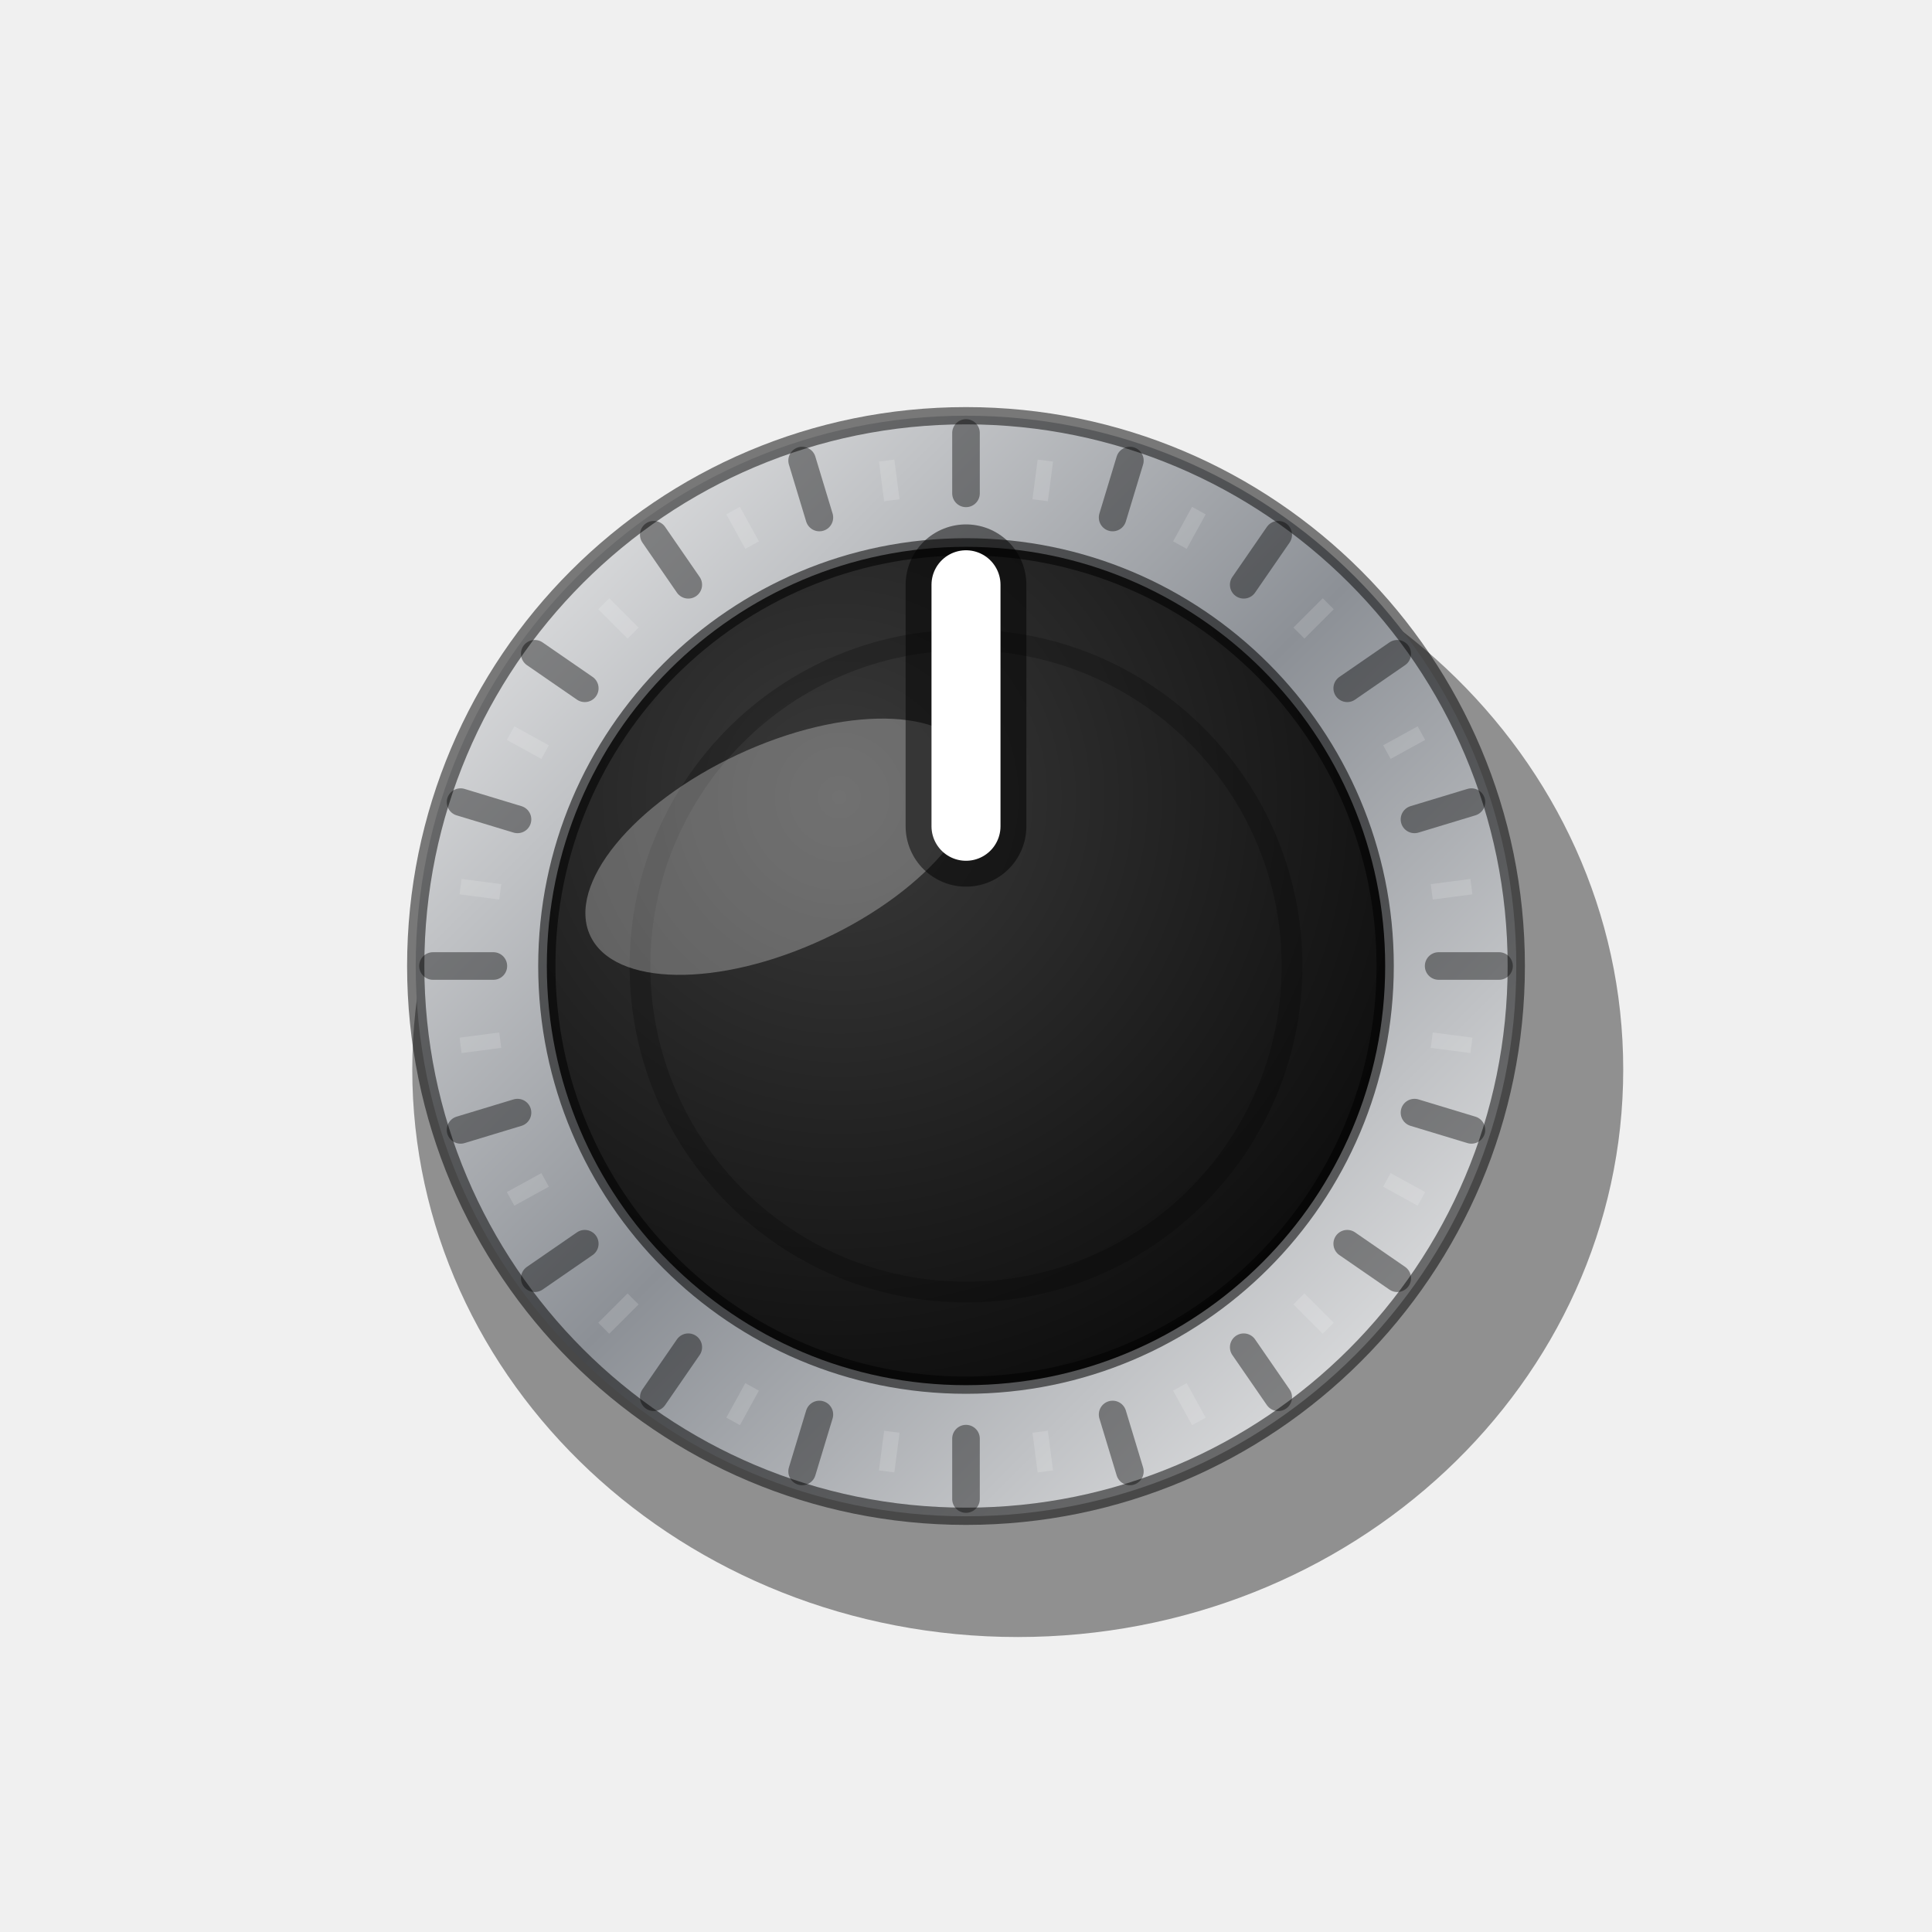
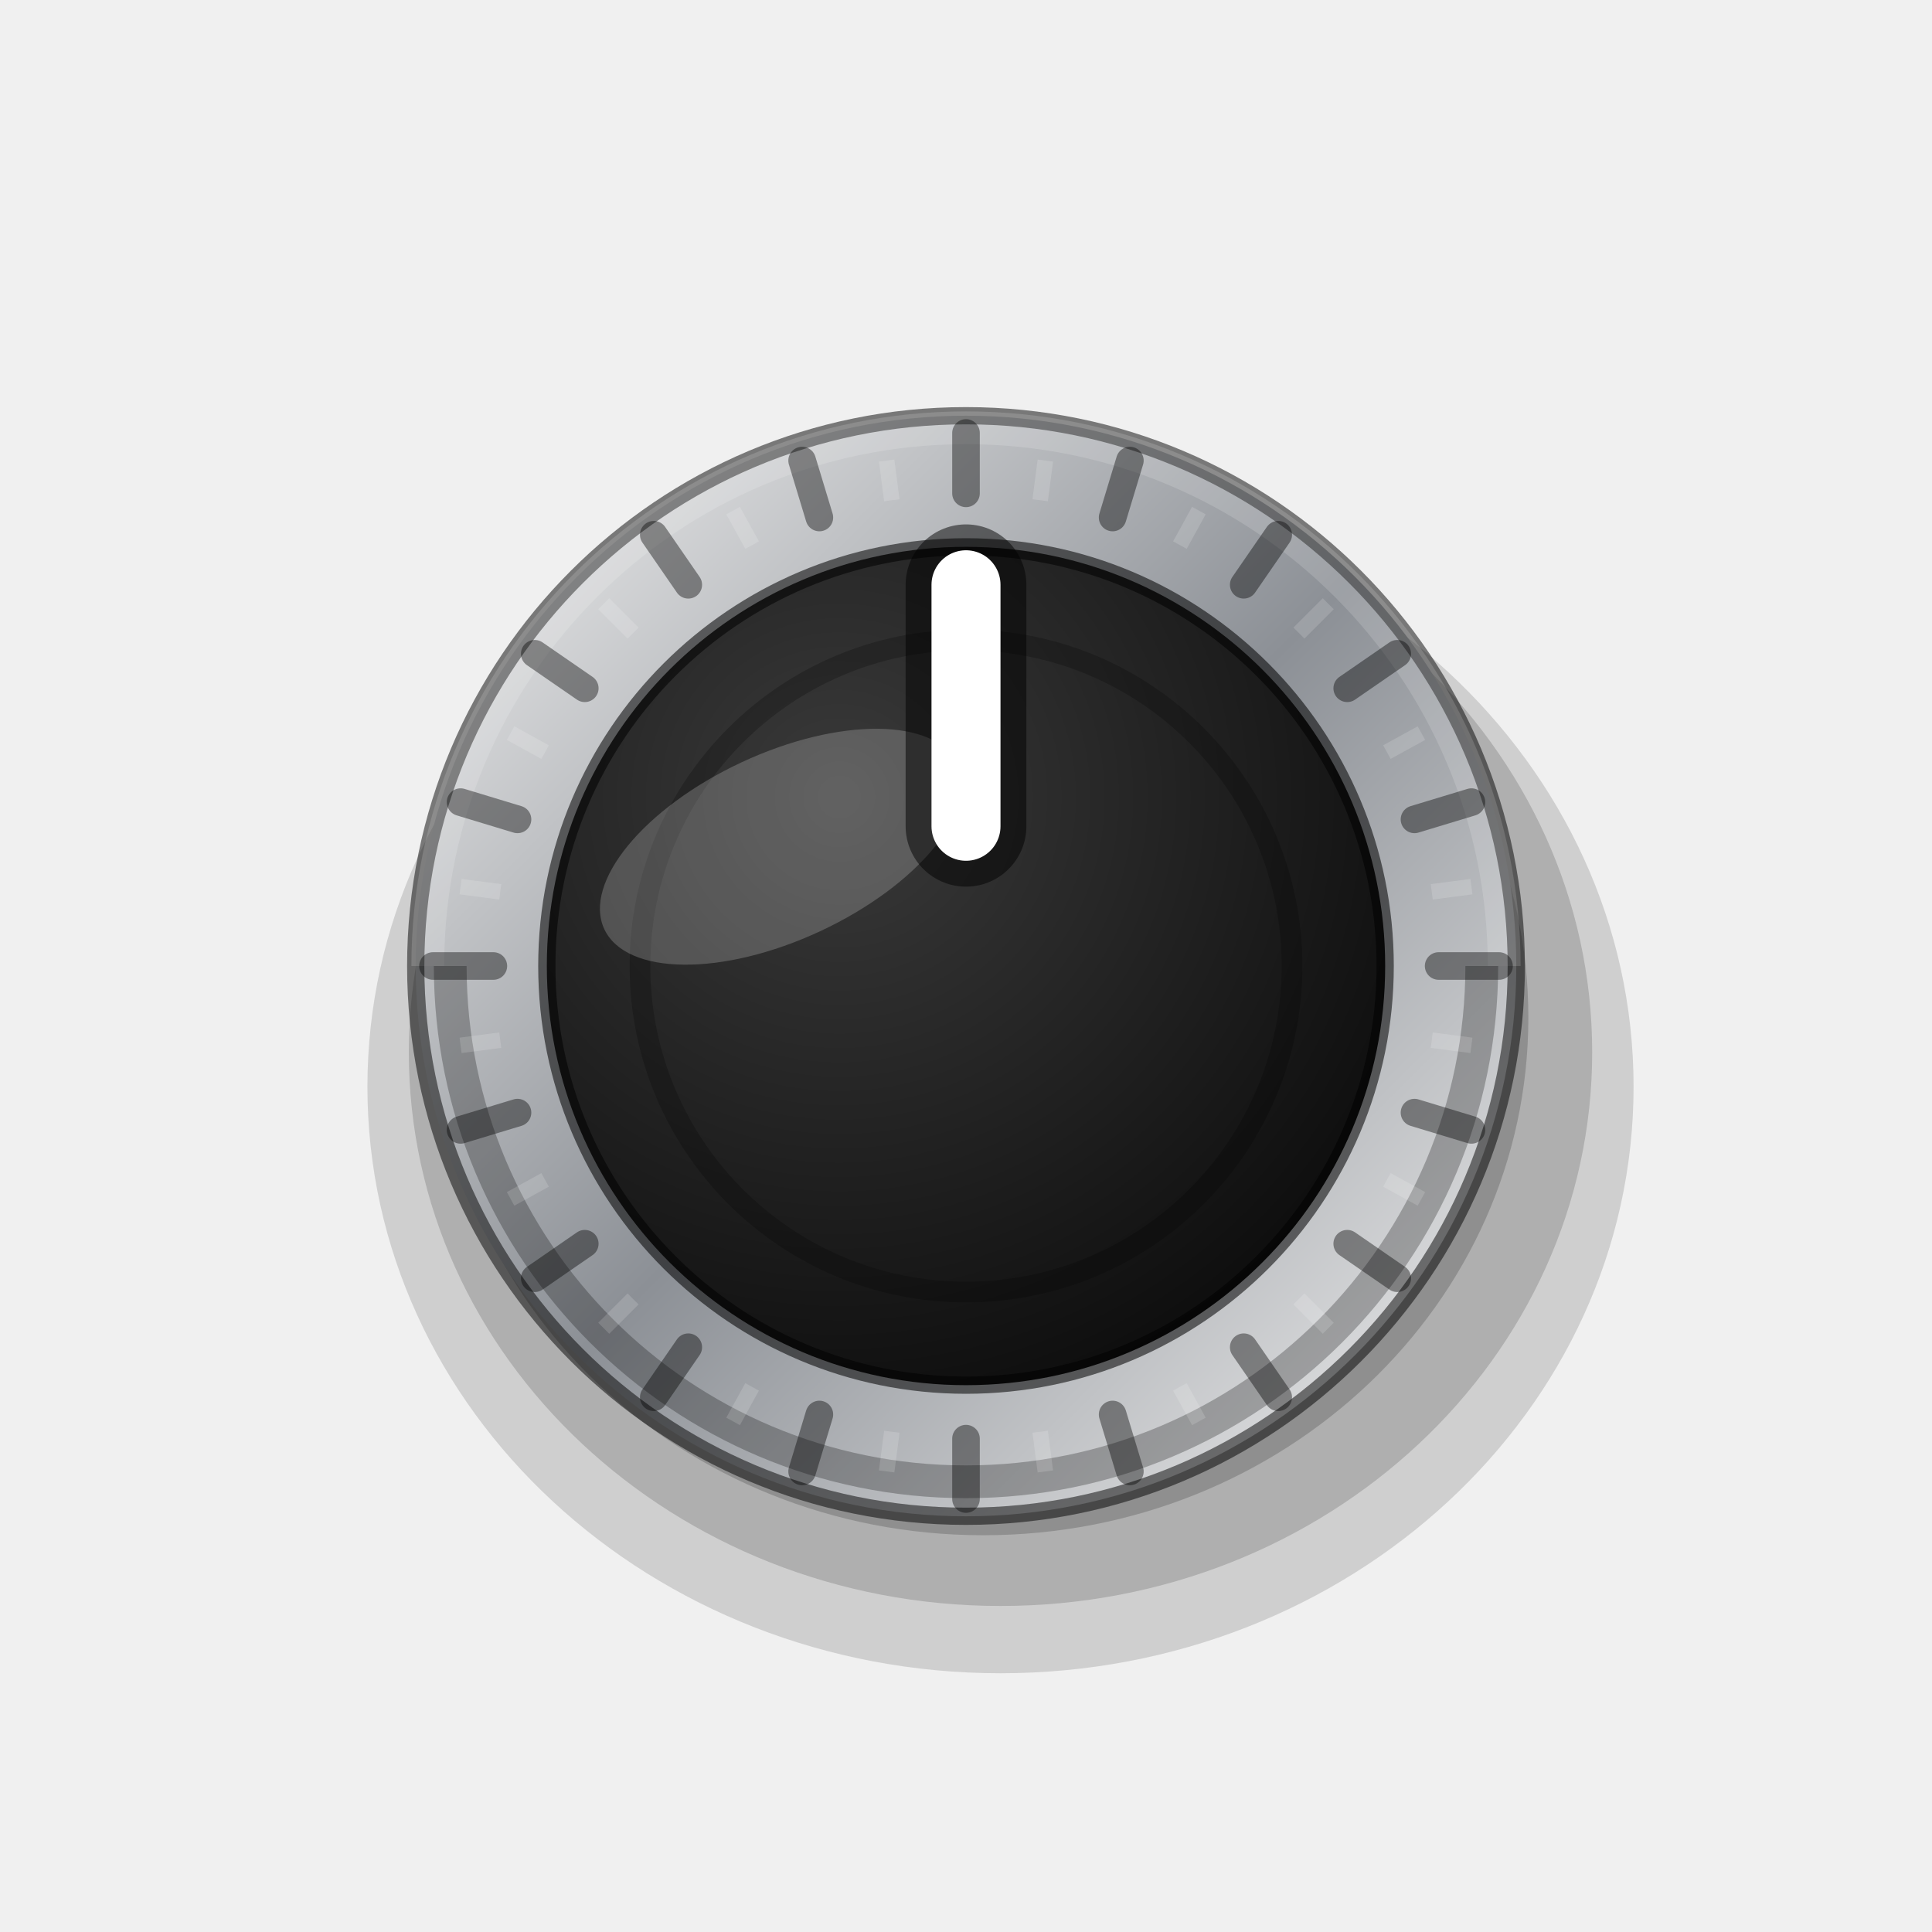
<svg xmlns="http://www.w3.org/2000/svg" width="112" height="112" viewBox="0 0 112 112">
  <defs>
    <radialGradient id="cap" cx=".35" cy=".3" r=".9">
      <stop offset="0" stop-color="#3a3a3a" />
      <stop offset="1" stop-color="#050505" />
    </radialGradient>
    <linearGradient id="ring" x1="0" y1="0" x2="1" y2="1">
      <stop offset="0" stop-color="#f4f4f4" />
      <stop offset=".5" stop-color="#8c9096" />
      <stop offset="1" stop-color="#f4f4f4" />
    </linearGradient>
  </defs>
-   <ellipse cx="59" cy="62" rx="35.1" ry="32.9" fill="#000" opacity=".4" />
+   <ellipse cx="58" cy="63" rx="36.7" ry="34.0" fill="#000" opacity=".14" />
+   <ellipse cx="58" cy="61" rx="34.3" ry="32.1" fill="#000" opacity=".16" />
+   <ellipse cx="57" cy="59" rx="31.6" ry="30.0" fill="#000" opacity=".18" />
  <circle cx="56" cy="56" r="31.9" fill="url(#ring)" stroke="#000" stroke-opacity=".5" stroke-width="1" />
+   <path d="M24.8 56.0 A31.2 31.2 0 0 1 87.2 56.0" fill="none" stroke="#fff" stroke-opacity=".15" stroke-width="1.9" />
+   <path d="M26.1 56.0 A29.9 29.9 0 0 0 85.9 56.0" fill="none" stroke="#000" stroke-opacity=".26" stroke-width="1.9" />
  <line x1="56.0" y1="28.6" x2="56.0" y2="25.1" stroke="#000" stroke-opacity=".4" stroke-width="1.6" stroke-linecap="round" />
  <line x1="64.5" y1="30.0" x2="65.5" y2="26.7" stroke="#000" stroke-opacity=".4" stroke-width="1.6" stroke-linecap="round" />
  <line x1="72.1" y1="33.9" x2="74.1" y2="31.0" stroke="#000" stroke-opacity=".4" stroke-width="1.6" stroke-linecap="round" />
  <line x1="78.1" y1="39.9" x2="81.0" y2="37.9" stroke="#000" stroke-opacity=".4" stroke-width="1.6" stroke-linecap="round" />
  <line x1="82.0" y1="47.5" x2="85.3" y2="46.5" stroke="#000" stroke-opacity=".4" stroke-width="1.6" stroke-linecap="round" />
  <line x1="83.4" y1="56.0" x2="86.9" y2="56.0" stroke="#000" stroke-opacity=".4" stroke-width="1.6" stroke-linecap="round" />
  <line x1="82.0" y1="64.5" x2="85.3" y2="65.5" stroke="#000" stroke-opacity=".4" stroke-width="1.6" stroke-linecap="round" />
  <line x1="78.1" y1="72.1" x2="81.0" y2="74.1" stroke="#000" stroke-opacity=".4" stroke-width="1.6" stroke-linecap="round" />
  <line x1="72.1" y1="78.1" x2="74.1" y2="81.0" stroke="#000" stroke-opacity=".4" stroke-width="1.6" stroke-linecap="round" />
  <line x1="64.5" y1="82.0" x2="65.5" y2="85.3" stroke="#000" stroke-opacity=".4" stroke-width="1.6" stroke-linecap="round" />
  <line x1="56.0" y1="83.4" x2="56.0" y2="86.9" stroke="#000" stroke-opacity=".4" stroke-width="1.6" stroke-linecap="round" />
  <line x1="47.5" y1="82.0" x2="46.5" y2="85.3" stroke="#000" stroke-opacity=".4" stroke-width="1.6" stroke-linecap="round" />
  <line x1="39.9" y1="78.1" x2="37.9" y2="81.0" stroke="#000" stroke-opacity=".4" stroke-width="1.6" stroke-linecap="round" />
  <line x1="33.9" y1="72.1" x2="31.0" y2="74.1" stroke="#000" stroke-opacity=".4" stroke-width="1.6" stroke-linecap="round" />
  <line x1="30.0" y1="64.5" x2="26.7" y2="65.5" stroke="#000" stroke-opacity=".4" stroke-width="1.6" stroke-linecap="round" />
  <line x1="28.6" y1="56.0" x2="25.1" y2="56.0" stroke="#000" stroke-opacity=".4" stroke-width="1.6" stroke-linecap="round" />
  <line x1="30.0" y1="47.5" x2="26.7" y2="46.5" stroke="#000" stroke-opacity=".4" stroke-width="1.6" stroke-linecap="round" />
  <line x1="33.9" y1="39.9" x2="31.0" y2="37.9" stroke="#000" stroke-opacity=".4" stroke-width="1.6" stroke-linecap="round" />
  <line x1="39.9" y1="33.9" x2="37.9" y2="31.0" stroke="#000" stroke-opacity=".4" stroke-width="1.6" stroke-linecap="round" />
  <line x1="47.5" y1="30.0" x2="46.5" y2="26.7" stroke="#000" stroke-opacity=".4" stroke-width="1.6" stroke-linecap="round" />
  <line x1="60.3" y1="29.0" x2="60.6" y2="26.7" stroke="#fff" stroke-opacity=".15" stroke-width=".9" />
  <line x1="68.4" y1="31.6" x2="69.5" y2="29.6" stroke="#fff" stroke-opacity=".15" stroke-width=".9" />
  <line x1="75.3" y1="36.7" x2="77.0" y2="35.0" stroke="#fff" stroke-opacity=".15" stroke-width=".9" />
  <line x1="80.4" y1="43.6" x2="82.4" y2="42.5" stroke="#fff" stroke-opacity=".15" stroke-width=".9" />
  <line x1="83.0" y1="51.7" x2="85.3" y2="51.4" stroke="#fff" stroke-opacity=".15" stroke-width=".9" />
  <line x1="83.0" y1="60.3" x2="85.3" y2="60.6" stroke="#fff" stroke-opacity=".15" stroke-width=".9" />
  <line x1="80.4" y1="68.4" x2="82.4" y2="69.5" stroke="#fff" stroke-opacity=".15" stroke-width=".9" />
  <line x1="75.3" y1="75.3" x2="77.0" y2="77.0" stroke="#fff" stroke-opacity=".15" stroke-width=".9" />
  <line x1="68.4" y1="80.4" x2="69.5" y2="82.4" stroke="#fff" stroke-opacity=".15" stroke-width=".9" />
  <line x1="60.3" y1="83.0" x2="60.6" y2="85.3" stroke="#fff" stroke-opacity=".15" stroke-width=".9" />
  <line x1="51.7" y1="83.0" x2="51.4" y2="85.3" stroke="#fff" stroke-opacity=".15" stroke-width=".9" />
  <line x1="43.6" y1="80.4" x2="42.5" y2="82.4" stroke="#fff" stroke-opacity=".15" stroke-width=".9" />
  <line x1="36.7" y1="75.3" x2="35.0" y2="77.0" stroke="#fff" stroke-opacity=".15" stroke-width=".9" />
  <line x1="31.6" y1="68.4" x2="29.6" y2="69.5" stroke="#fff" stroke-opacity=".15" stroke-width=".9" />
  <line x1="29.0" y1="60.3" x2="26.7" y2="60.6" stroke="#fff" stroke-opacity=".15" stroke-width=".9" />
  <line x1="29.0" y1="51.7" x2="26.7" y2="51.4" stroke="#fff" stroke-opacity=".15" stroke-width=".9" />
  <line x1="31.6" y1="43.6" x2="29.6" y2="42.5" stroke="#fff" stroke-opacity=".15" stroke-width=".9" />
  <line x1="36.7" y1="36.7" x2="35.0" y2="35.0" stroke="#fff" stroke-opacity=".15" stroke-width=".9" />
  <line x1="43.6" y1="31.6" x2="42.5" y2="29.6" stroke="#fff" stroke-opacity=".15" stroke-width=".9" />
  <line x1="51.7" y1="29.0" x2="51.4" y2="26.7" stroke="#fff" stroke-opacity=".15" stroke-width=".9" />
  <circle cx="56" cy="56" r="24.3" fill="url(#cap)" stroke="#000" stroke-opacity=".55" stroke-width="1" />
  <circle cx="56" cy="56" r="18.9" fill="none" stroke="#000" stroke-opacity=".22" stroke-width="1.2" />
-   <ellipse cx="49.2" cy="45.2" rx="12.2" ry="5.9" fill="#fff" opacity=".28" transform="rotate(-25 56 56)" />
+   <ellipse cx="49.2" cy="45.2" rx="11.3" ry="5.4" fill="#fff" opacity=".20" transform="rotate(-25 56 56)" />
  <g transform="rotate(0 56 56)">
    <line x1="56" y1="47.9" x2="56" y2="33.9" stroke="#000" stroke-opacity=".5" stroke-width="7" stroke-linecap="round" />
    <line x1="56" y1="47.9" x2="56" y2="33.9" stroke="#ffffff" stroke-width="4" stroke-linecap="round" />
  </g>
</svg>
